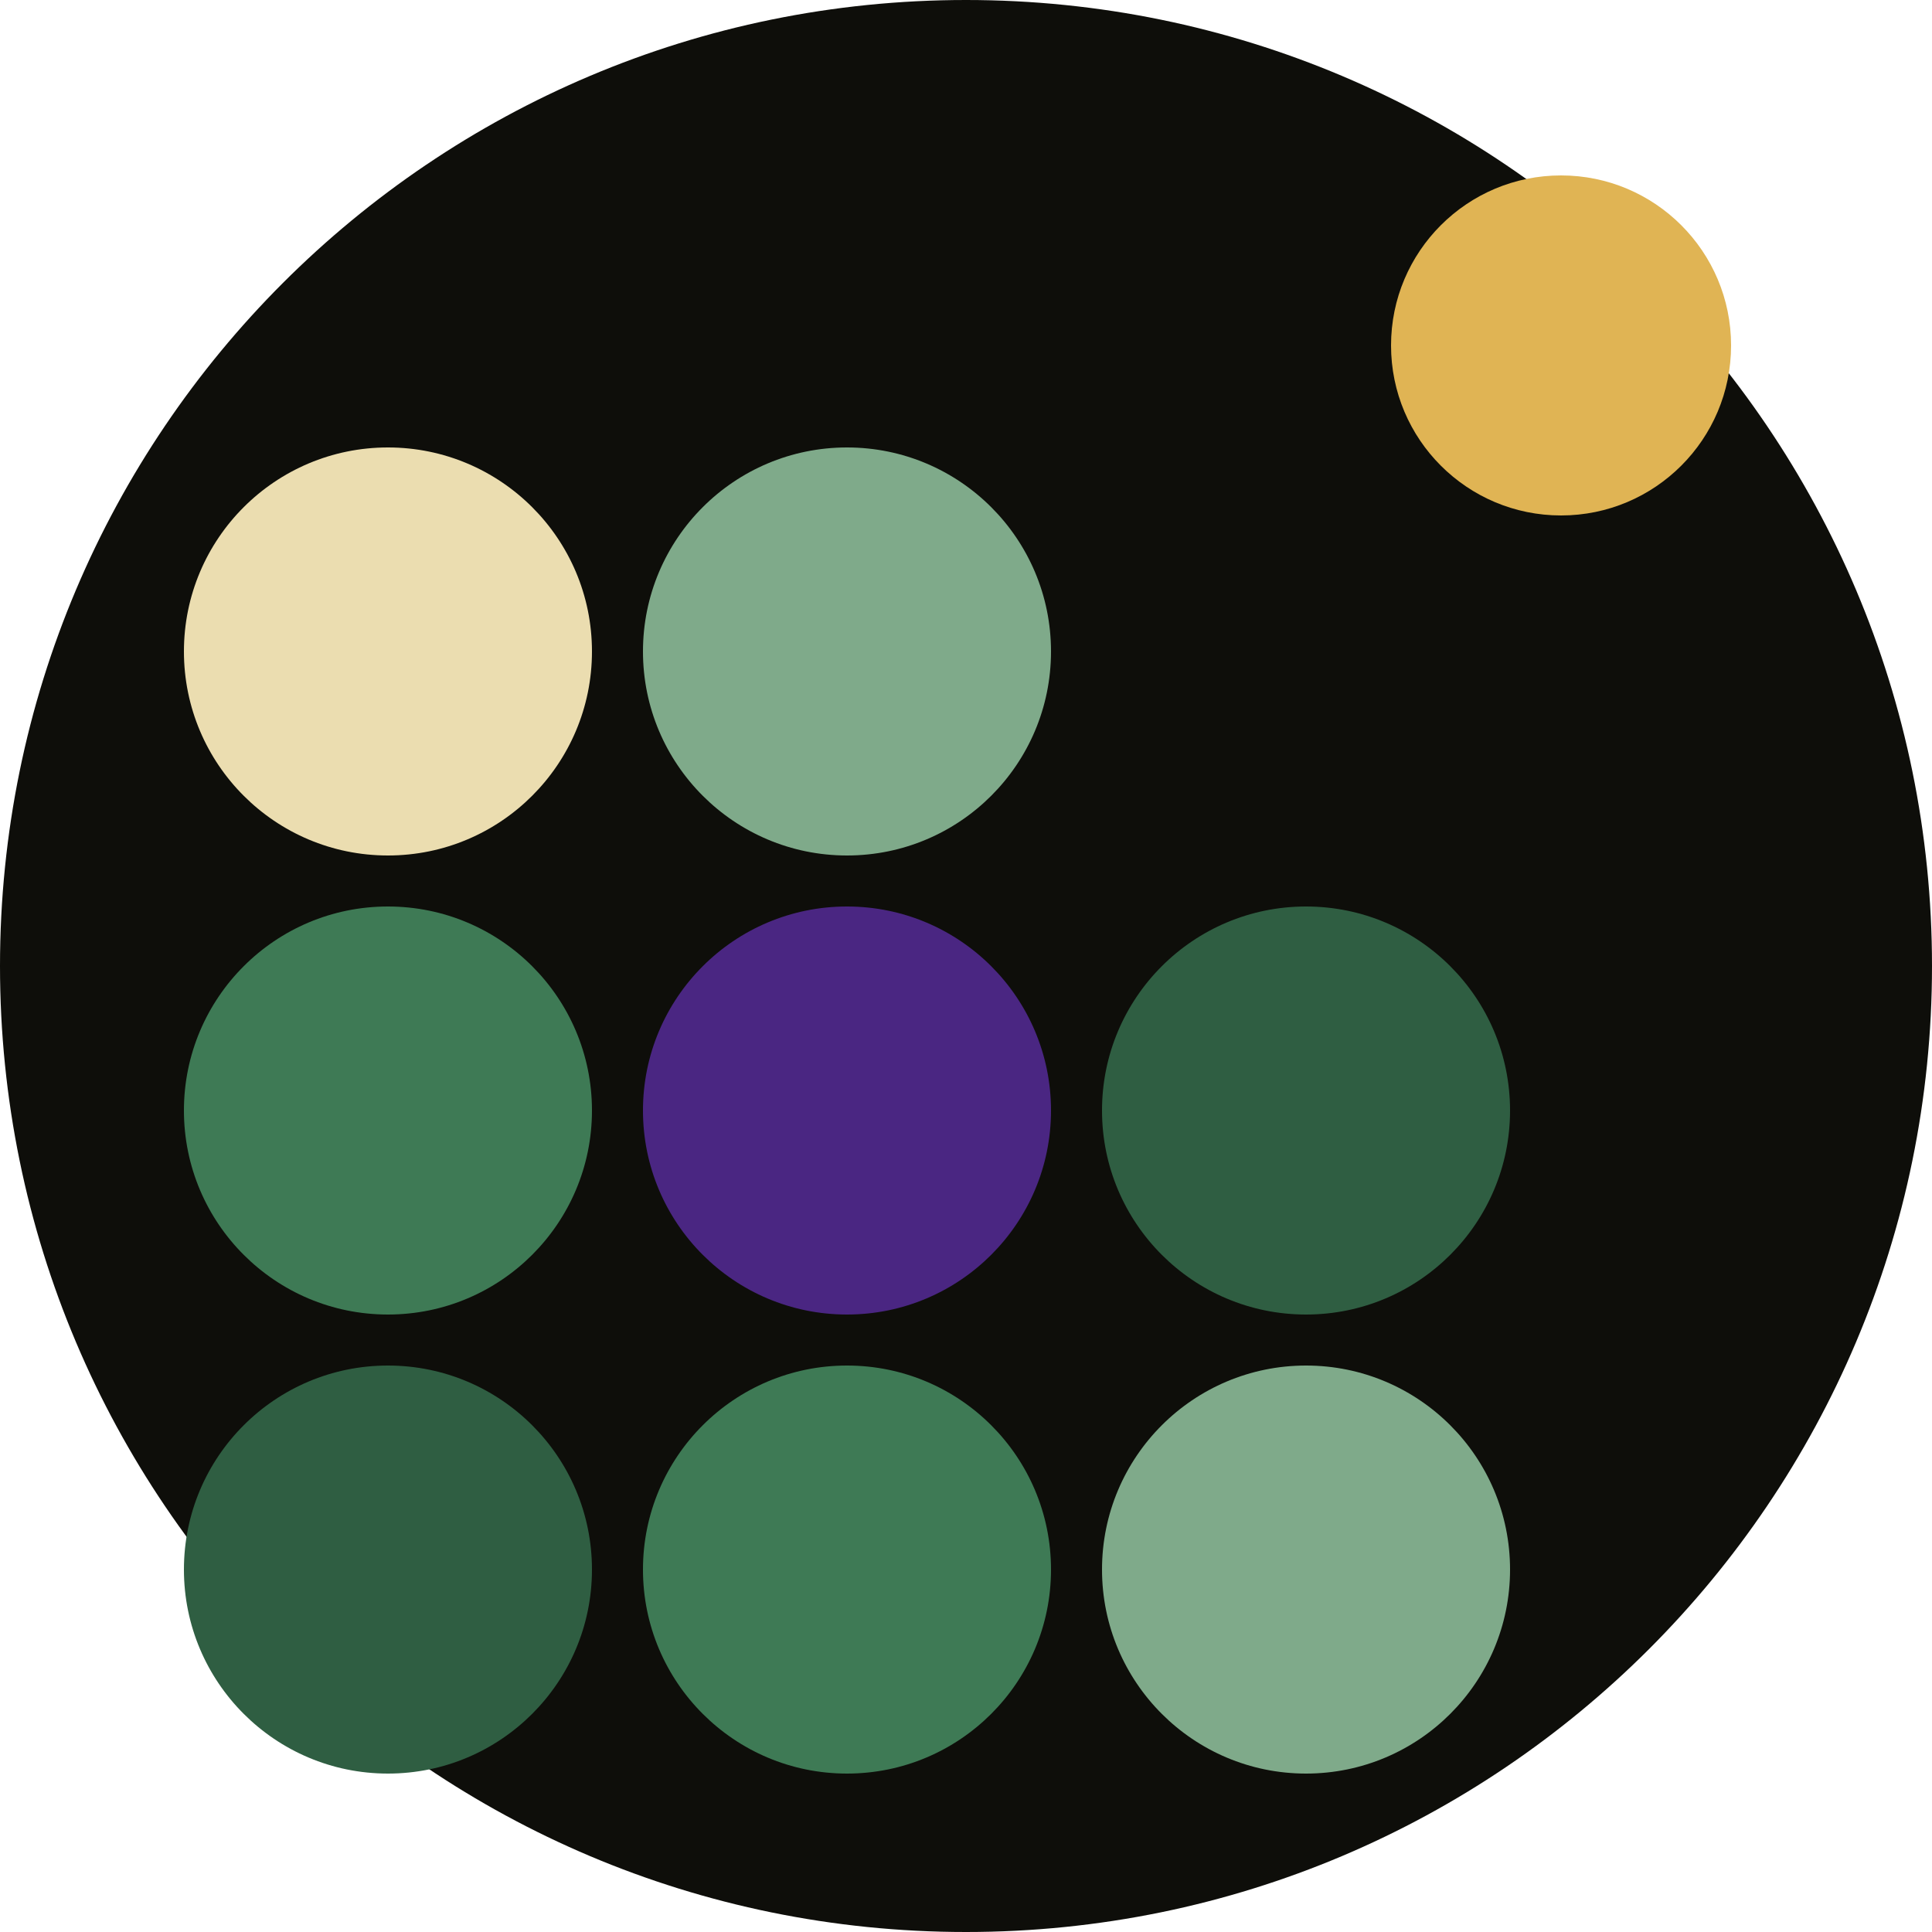
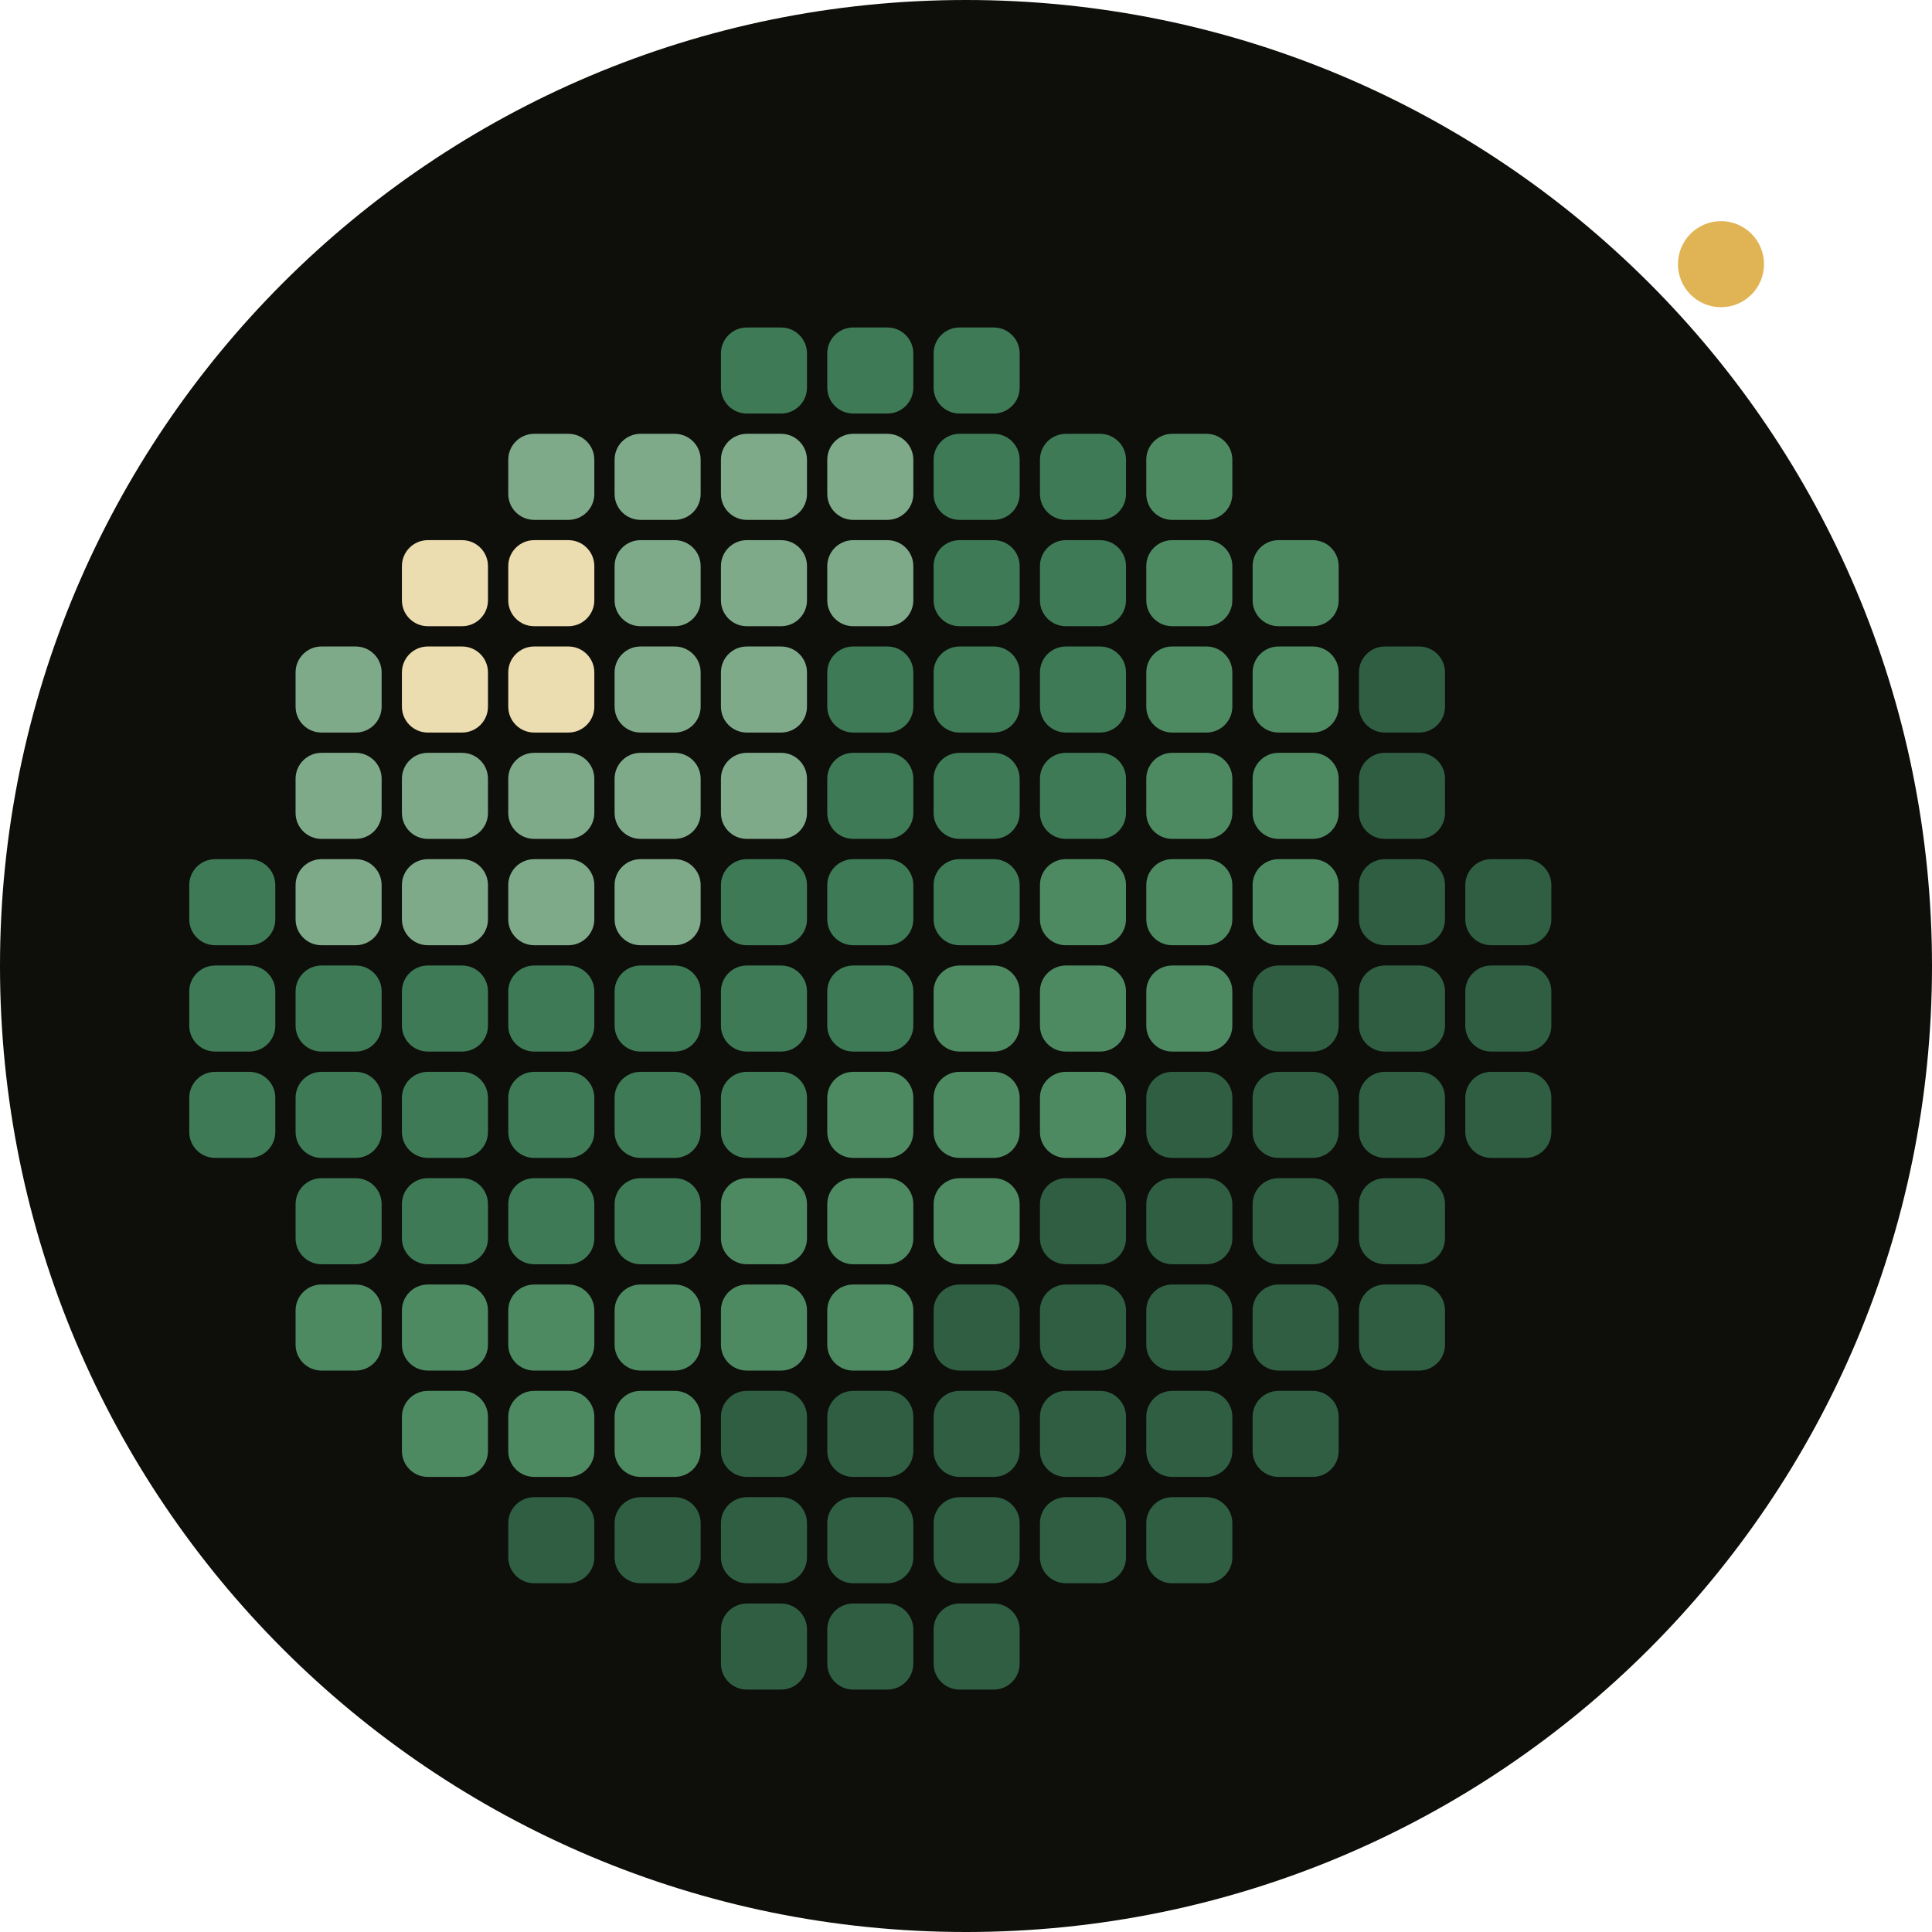
<svg xmlns="http://www.w3.org/2000/svg" viewBox="0 0 100 100" role="img" aria-label="إيلان دول | EILAN DOLL">
  <circle cx="50" cy="50" r="50" fill="#0E0E0A" />
-   <g transform="translate(50 50) scale(.88) translate(-51 -47.5)">
-     <circle cx="17" cy="29" r="12" fill="#EBDDB0" />
-     <circle cx="44" cy="29" r="12" fill="#7FAA8A" />
-     <circle cx="17" cy="56" r="12" fill="#3E7A55" />
-     <circle cx="44" cy="56" r="12" fill="#4A2682" />
-     <circle cx="71" cy="56" r="12" fill="#2F5E42" />
-     <circle cx="17" cy="83" r="12" fill="#2F5E42" />
-     <circle cx="44" cy="83" r="12" fill="#3E7A55" />
-     <circle cx="71" cy="83" r="12" fill="#7FAA8A" />
-     <circle cx="86" cy="11" r="10" fill="#E0B454" />
+   <g transform="translate(50 50) scale(.86) translate(-50 -50)">
+     <rect x="35.25" y="11.57" width="5.18" height="5.18" rx="1.56" fill="#3E7A55" />
+     <rect x="41.65" y="11.57" width="5.18" height="5.18" rx="1.56" fill="#3E7A55" />
+     <rect x="48.05" y="11.57" width="5.18" height="5.18" rx="1.56" fill="#3E7A55" />
+     <rect x="22.45" y="17.97" width="5.18" height="5.18" rx="1.56" fill="#7FAA8A" />
+     <rect x="28.85" y="17.97" width="5.18" height="5.18" rx="1.56" fill="#7FAA8A" />
+     <rect x="35.25" y="17.97" width="5.18" height="5.18" rx="1.56" fill="#7FAA8A" />
+     <rect x="41.65" y="17.97" width="5.18" height="5.18" rx="1.56" fill="#7FAA8A" />
+     <rect x="48.05" y="17.97" width="5.18" height="5.18" rx="1.56" fill="#3E7A55" />
+     <rect x="54.45" y="17.97" width="5.18" height="5.18" rx="1.56" fill="#3E7A55" />
+     <rect x="60.85" y="17.97" width="5.18" height="5.18" rx="1.56" fill="#4E8A61" />
+     <rect x="16.05" y="24.37" width="5.18" height="5.18" rx="1.56" fill="#EBDDB0" />
+     <rect x="22.45" y="24.37" width="5.18" height="5.18" rx="1.56" fill="#EBDDB0" />
+     <rect x="28.85" y="24.37" width="5.18" height="5.18" rx="1.56" fill="#7FAA8A" />
+     <rect x="35.25" y="24.37" width="5.18" height="5.18" rx="1.56" fill="#7FAA8A" />
+     <rect x="41.65" y="24.37" width="5.18" height="5.18" rx="1.56" fill="#7FAA8A" />
+     <rect x="48.05" y="24.37" width="5.18" height="5.18" rx="1.56" fill="#3E7A55" />
+     <rect x="54.45" y="24.37" width="5.18" height="5.18" rx="1.56" fill="#3E7A55" />
+     <rect x="60.85" y="24.37" width="5.18" height="5.18" rx="1.56" fill="#4E8A61" />
+     <rect x="67.25" y="24.37" width="5.18" height="5.18" rx="1.56" fill="#4E8A61" />
+     <rect x="9.65" y="30.77" width="5.18" height="5.18" rx="1.56" fill="#7FAA8A" />
+     <rect x="16.05" y="30.77" width="5.18" height="5.18" rx="1.56" fill="#EBDDB0" />
+     <rect x="22.45" y="30.77" width="5.18" height="5.18" rx="1.56" fill="#EBDDB0" />
+     <rect x="28.85" y="30.77" width="5.18" height="5.18" rx="1.56" fill="#7FAA8A" />
+     <rect x="35.25" y="30.77" width="5.18" height="5.18" rx="1.56" fill="#7FAA8A" />
+     <rect x="41.65" y="30.77" width="5.18" height="5.18" rx="1.56" fill="#3E7A55" />
+     <rect x="48.05" y="30.77" width="5.18" height="5.18" rx="1.56" fill="#3E7A55" />
+     <rect x="54.45" y="30.77" width="5.18" height="5.18" rx="1.56" fill="#3E7A55" />
+     <rect x="60.85" y="30.77" width="5.18" height="5.18" rx="1.56" fill="#4E8A61" />
+     <rect x="67.25" y="30.77" width="5.18" height="5.18" rx="1.56" fill="#4E8A61" />
+     <rect x="73.65" y="30.77" width="5.18" height="5.18" rx="1.56" fill="#2F5E42" />
+     <rect x="9.65" y="37.17" width="5.18" height="5.18" rx="1.56" fill="#7FAA8A" />
+     <rect x="16.05" y="37.17" width="5.18" height="5.18" rx="1.56" fill="#7FAA8A" />
+     <rect x="22.45" y="37.17" width="5.18" height="5.18" rx="1.56" fill="#7FAA8A" />
+     <rect x="28.85" y="37.17" width="5.18" height="5.18" rx="1.56" fill="#7FAA8A" />
+     <rect x="35.25" y="37.17" width="5.18" height="5.18" rx="1.56" fill="#7FAA8A" />
+     <rect x="41.65" y="37.17" width="5.18" height="5.18" rx="1.56" fill="#3E7A55" />
+     <rect x="48.05" y="37.17" width="5.18" height="5.18" rx="1.56" fill="#3E7A55" />
+     <rect x="54.45" y="37.17" width="5.18" height="5.18" rx="1.56" fill="#3E7A55" />
+     <rect x="60.85" y="37.17" width="5.18" height="5.18" rx="1.56" fill="#4E8A61" />
+     <rect x="67.25" y="37.17" width="5.18" height="5.18" rx="1.56" fill="#4E8A61" />
+     <rect x="73.65" y="37.17" width="5.18" height="5.18" rx="1.56" fill="#2F5E42" />
+     <rect x="3.25" y="43.57" width="5.18" height="5.18" rx="1.56" fill="#3E7A55" />
+     <rect x="9.65" y="43.57" width="5.18" height="5.18" rx="1.56" fill="#7FAA8A" />
+     <rect x="16.05" y="43.57" width="5.18" height="5.18" rx="1.56" fill="#7FAA8A" />
+     <rect x="22.45" y="43.57" width="5.18" height="5.18" rx="1.56" fill="#7FAA8A" />
+     <rect x="28.85" y="43.57" width="5.18" height="5.18" rx="1.56" fill="#7FAA8A" />
+     <rect x="35.25" y="43.57" width="5.18" height="5.18" rx="1.56" fill="#3E7A55" />
+     <rect x="41.65" y="43.57" width="5.18" height="5.18" rx="1.56" fill="#3E7A55" />
+     <rect x="48.05" y="43.57" width="5.18" height="5.18" rx="1.56" fill="#3E7A55" />
+     <rect x="54.45" y="43.57" width="5.18" height="5.18" rx="1.56" fill="#4E8A61" />
+     <rect x="60.85" y="43.57" width="5.18" height="5.18" rx="1.56" fill="#4E8A61" />
+     <rect x="67.25" y="43.57" width="5.18" height="5.18" rx="1.56" fill="#4E8A61" />
+     <rect x="73.65" y="43.57" width="5.18" height="5.18" rx="1.56" fill="#2F5E42" />
+     <rect x="80.05" y="43.57" width="5.18" height="5.18" rx="1.56" fill="#2F5E42" />
+     <rect x="3.25" y="49.97" width="5.18" height="5.18" rx="1.56" fill="#3E7A55" />
+     <rect x="9.65" y="49.97" width="5.18" height="5.18" rx="1.56" fill="#3E7A55" />
+     <rect x="16.05" y="49.97" width="5.18" height="5.18" rx="1.56" fill="#3E7A55" />
+     <rect x="22.45" y="49.97" width="5.18" height="5.18" rx="1.56" fill="#3E7A55" />
+     <rect x="28.85" y="49.97" width="5.18" height="5.18" rx="1.56" fill="#3E7A55" />
+     <rect x="35.25" y="49.97" width="5.18" height="5.18" rx="1.56" fill="#3E7A55" />
+     <rect x="41.65" y="49.97" width="5.18" height="5.18" rx="1.56" fill="#3E7A55" />
+     <rect x="48.05" y="49.97" width="5.18" height="5.18" rx="1.56" fill="#4E8A61" />
+     <rect x="54.45" y="49.97" width="5.18" height="5.18" rx="1.56" fill="#4E8A61" />
+     <rect x="60.85" y="49.97" width="5.18" height="5.18" rx="1.56" fill="#4E8A61" />
+     <rect x="67.25" y="49.97" width="5.18" height="5.18" rx="1.56" fill="#2F5E42" />
+     <rect x="73.65" y="49.97" width="5.18" height="5.18" rx="1.56" fill="#2F5E42" />
+     <rect x="80.05" y="49.97" width="5.18" height="5.18" rx="1.56" fill="#2F5E42" />
+     <rect x="3.25" y="56.37" width="5.18" height="5.18" rx="1.56" fill="#3E7A55" />
+     <rect x="9.65" y="56.37" width="5.18" height="5.18" rx="1.56" fill="#3E7A55" />
+     <rect x="16.05" y="56.37" width="5.18" height="5.18" rx="1.56" fill="#3E7A55" />
+     <rect x="22.45" y="56.37" width="5.18" height="5.18" rx="1.56" fill="#3E7A55" />
+     <rect x="28.85" y="56.37" width="5.18" height="5.18" rx="1.56" fill="#3E7A55" />
+     <rect x="35.25" y="56.37" width="5.18" height="5.18" rx="1.56" fill="#3E7A55" />
+     <rect x="41.65" y="56.37" width="5.18" height="5.18" rx="1.56" fill="#4E8A61" />
+     <rect x="48.05" y="56.37" width="5.18" height="5.18" rx="1.56" fill="#4E8A61" />
+     <rect x="54.45" y="56.37" width="5.18" height="5.18" rx="1.56" fill="#4E8A61" />
+     <rect x="60.85" y="56.37" width="5.18" height="5.18" rx="1.56" fill="#2F5E42" />
+     <rect x="67.25" y="56.37" width="5.18" height="5.18" rx="1.56" fill="#2F5E42" />
+     <rect x="73.65" y="56.37" width="5.18" height="5.18" rx="1.56" fill="#2F5E42" />
+     <rect x="80.05" y="56.37" width="5.18" height="5.18" rx="1.56" fill="#2F5E42" />
+     <rect x="9.65" y="62.77" width="5.18" height="5.18" rx="1.56" fill="#3E7A55" />
+     <rect x="16.05" y="62.77" width="5.18" height="5.18" rx="1.56" fill="#3E7A55" />
+     <rect x="22.45" y="62.77" width="5.18" height="5.18" rx="1.56" fill="#3E7A55" />
+     <rect x="28.85" y="62.77" width="5.18" height="5.18" rx="1.56" fill="#3E7A55" />
+     <rect x="35.25" y="62.77" width="5.18" height="5.18" rx="1.56" fill="#4E8A61" />
+     <rect x="41.65" y="62.77" width="5.18" height="5.18" rx="1.56" fill="#4E8A61" />
+     <rect x="48.05" y="62.77" width="5.18" height="5.18" rx="1.56" fill="#4E8A61" />
+     <rect x="54.45" y="62.77" width="5.18" height="5.18" rx="1.56" fill="#2F5E42" />
+     <rect x="60.85" y="62.77" width="5.18" height="5.18" rx="1.56" fill="#2F5E42" />
+     <rect x="67.25" y="62.77" width="5.18" height="5.18" rx="1.56" fill="#2F5E42" />
+     <rect x="73.65" y="62.77" width="5.18" height="5.18" rx="1.56" fill="#2F5E42" />
+     <rect x="9.65" y="69.17" width="5.18" height="5.18" rx="1.56" fill="#4E8A61" />
+     <rect x="16.05" y="69.17" width="5.18" height="5.18" rx="1.56" fill="#4E8A61" />
+     <rect x="22.45" y="69.17" width="5.18" height="5.18" rx="1.56" fill="#4E8A61" />
+     <rect x="28.85" y="69.17" width="5.18" height="5.18" rx="1.56" fill="#4E8A61" />
+     <rect x="35.25" y="69.17" width="5.18" height="5.18" rx="1.56" fill="#4E8A61" />
+     <rect x="41.65" y="69.17" width="5.18" height="5.18" rx="1.56" fill="#4E8A61" />
+     <rect x="48.05" y="69.17" width="5.18" height="5.18" rx="1.56" fill="#2F5E42" />
+     <rect x="54.45" y="69.17" width="5.18" height="5.18" rx="1.56" fill="#2F5E42" />
+     <rect x="60.85" y="69.17" width="5.18" height="5.18" rx="1.56" fill="#2F5E42" />
+     <rect x="67.25" y="69.17" width="5.18" height="5.18" rx="1.56" fill="#2F5E42" />
+     <rect x="73.65" y="69.17" width="5.18" height="5.18" rx="1.56" fill="#2F5E42" />
+     <rect x="16.05" y="75.57" width="5.18" height="5.18" rx="1.56" fill="#4E8A61" />
+     <rect x="22.45" y="75.57" width="5.18" height="5.18" rx="1.56" fill="#4E8A61" />
+     <rect x="28.85" y="75.57" width="5.18" height="5.18" rx="1.56" fill="#4E8A61" />
+     <rect x="35.25" y="75.57" width="5.18" height="5.18" rx="1.56" fill="#2F5E42" />
+     <rect x="41.65" y="75.57" width="5.18" height="5.18" rx="1.56" fill="#2F5E42" />
+     <rect x="48.05" y="75.57" width="5.18" height="5.18" rx="1.56" fill="#2F5E42" />
+     <rect x="54.45" y="75.57" width="5.18" height="5.18" rx="1.56" fill="#2F5E42" />
+     <rect x="60.85" y="75.57" width="5.18" height="5.18" rx="1.56" fill="#2F5E42" />
+     <rect x="67.25" y="75.57" width="5.18" height="5.18" rx="1.56" fill="#2F5E42" />
+     <rect x="22.45" y="81.97" width="5.18" height="5.18" rx="1.56" fill="#2F5E42" />
+     <rect x="28.85" y="81.97" width="5.18" height="5.18" rx="1.56" fill="#2F5E42" />
+     <rect x="35.25" y="81.97" width="5.18" height="5.18" rx="1.56" fill="#2F5E42" />
+     <rect x="41.65" y="81.97" width="5.18" height="5.18" rx="1.56" fill="#2F5E42" />
+     <rect x="48.05" y="81.97" width="5.18" height="5.18" rx="1.56" fill="#2F5E42" />
+     <rect x="54.45" y="81.97" width="5.18" height="5.18" rx="1.56" fill="#2F5E42" />
+     <rect x="60.85" y="81.97" width="5.18" height="5.18" rx="1.56" fill="#2F5E42" />
+     <rect x="35.25" y="88.37" width="5.18" height="5.18" rx="1.56" fill="#2F5E42" />
+     <rect x="41.65" y="88.37" width="5.18" height="5.18" rx="1.56" fill="#2F5E42" />
+     <rect x="48.05" y="88.37" width="5.18" height="5.18" rx="1.56" fill="#2F5E42" />
+     <circle cx="95.44" cy="7.76" r="2.59" fill="#E0B454" />
  </g>
</svg>
